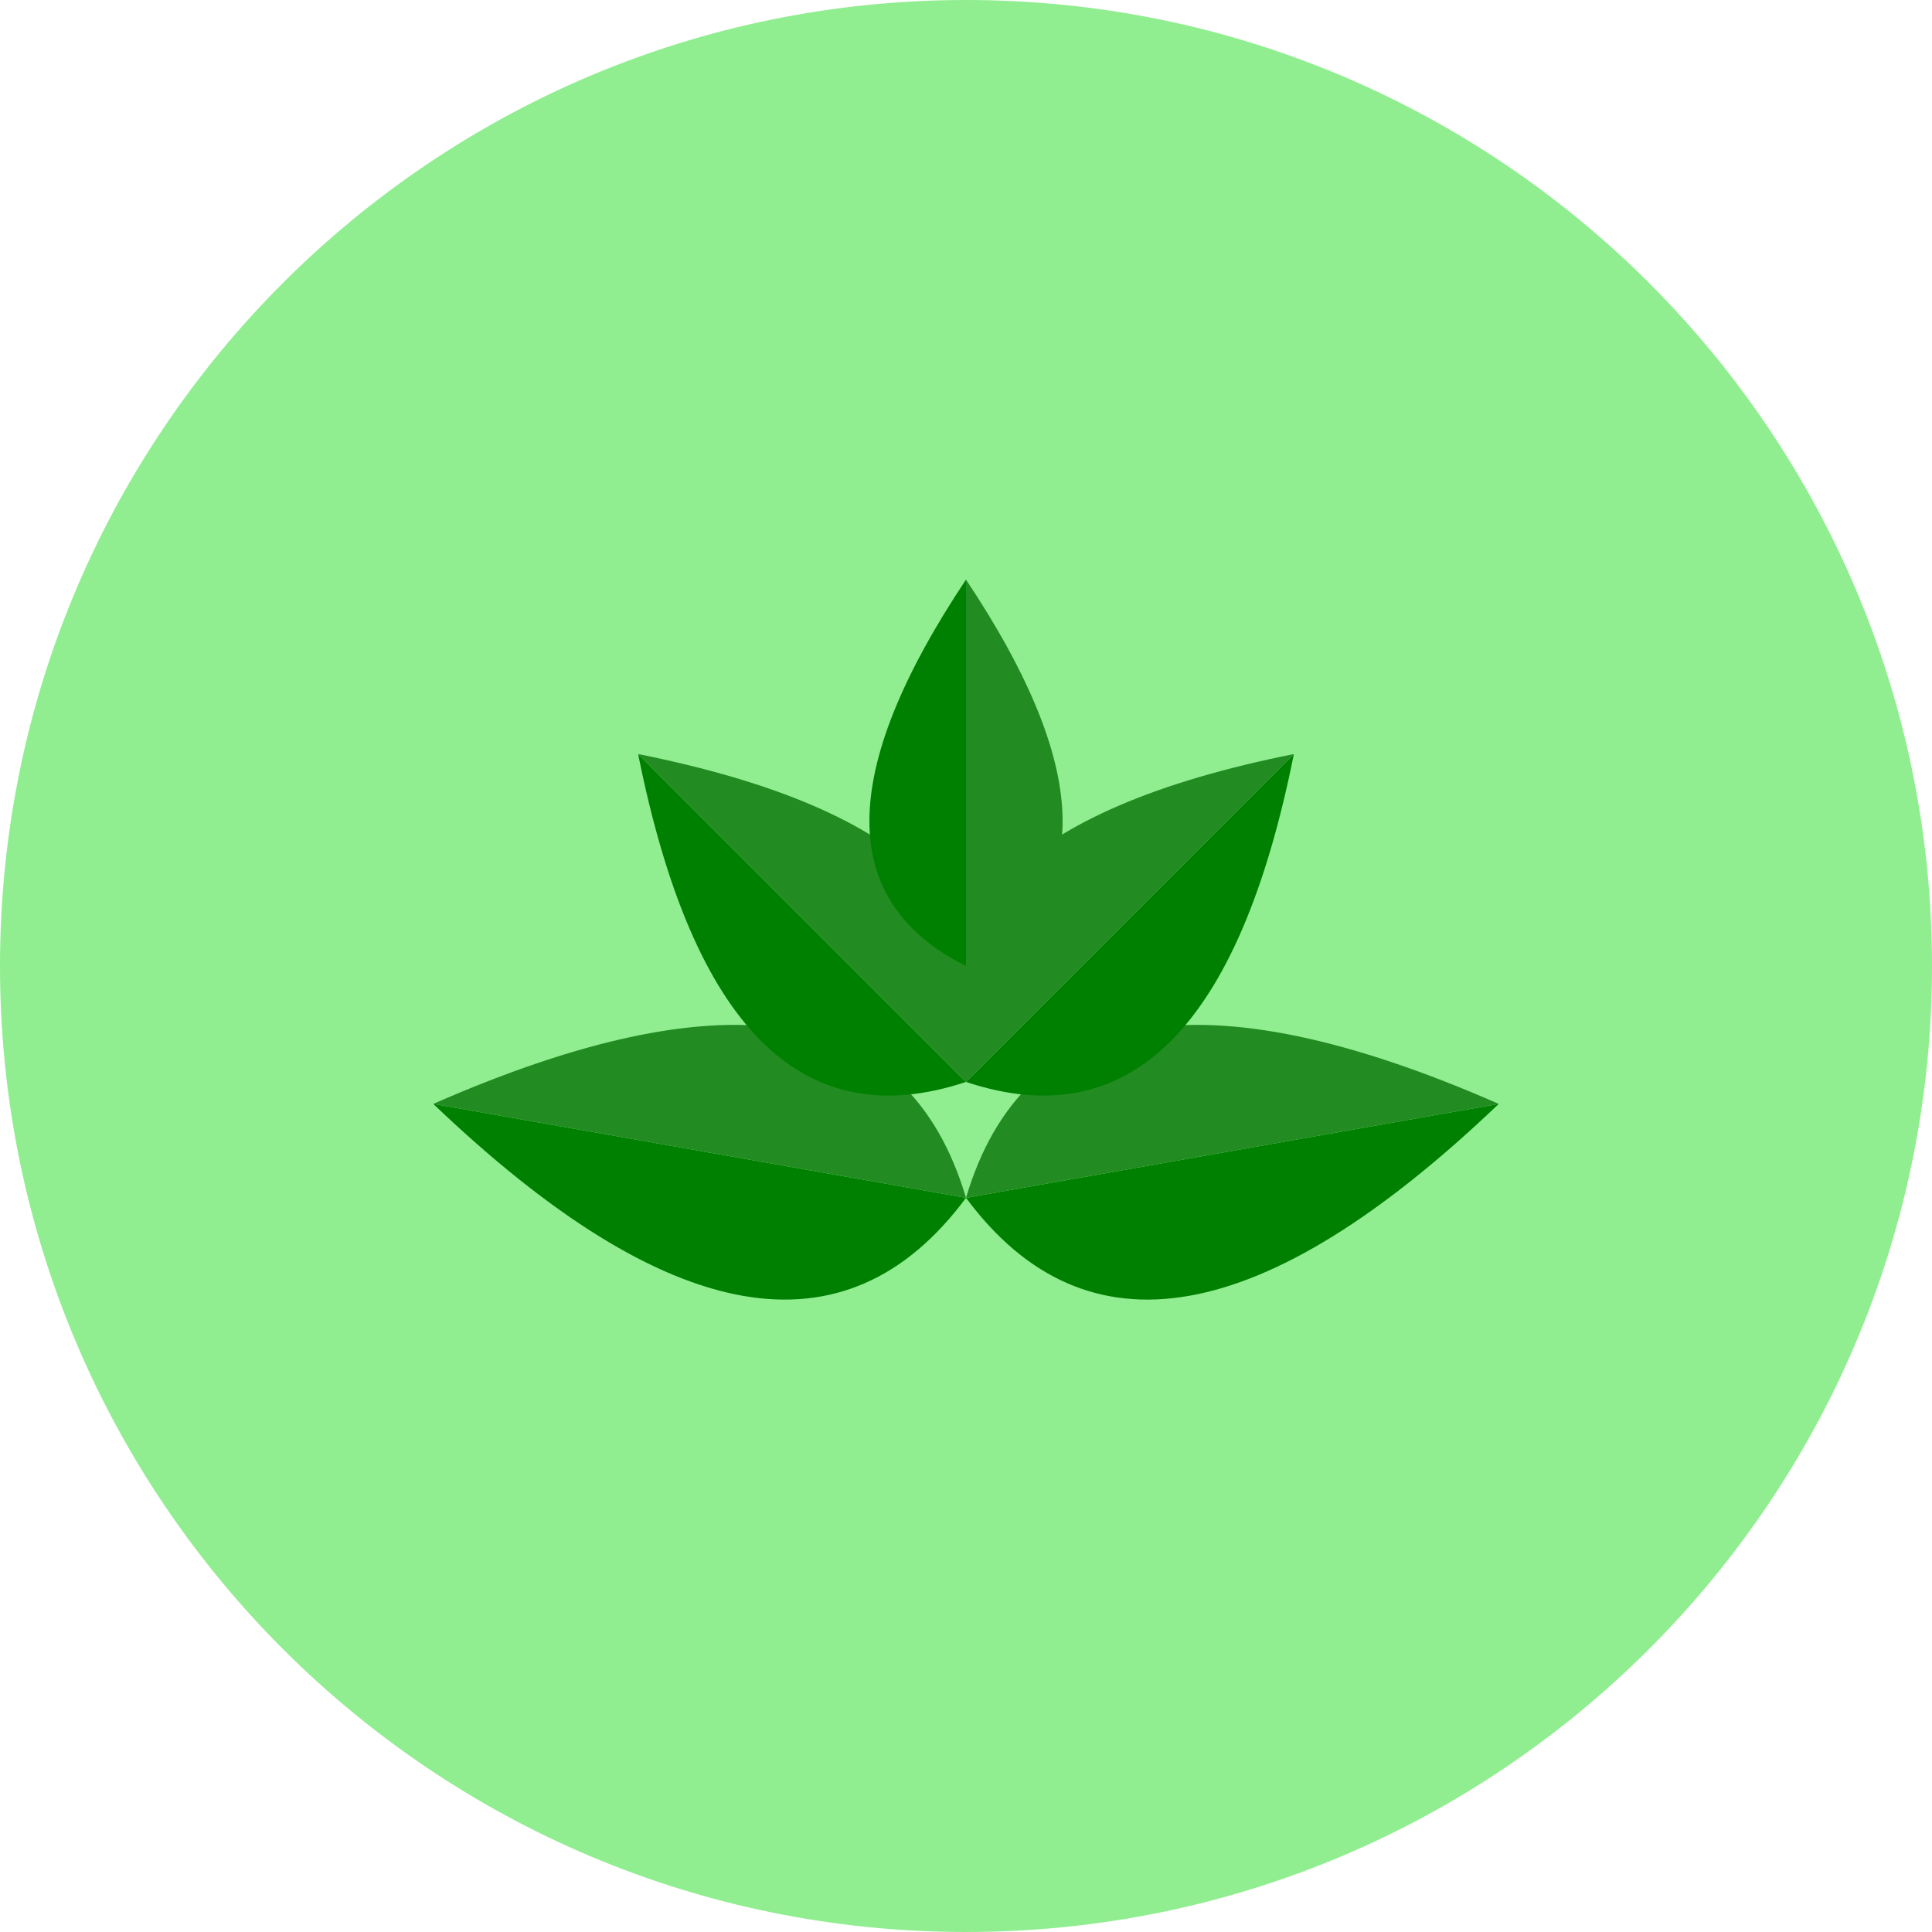
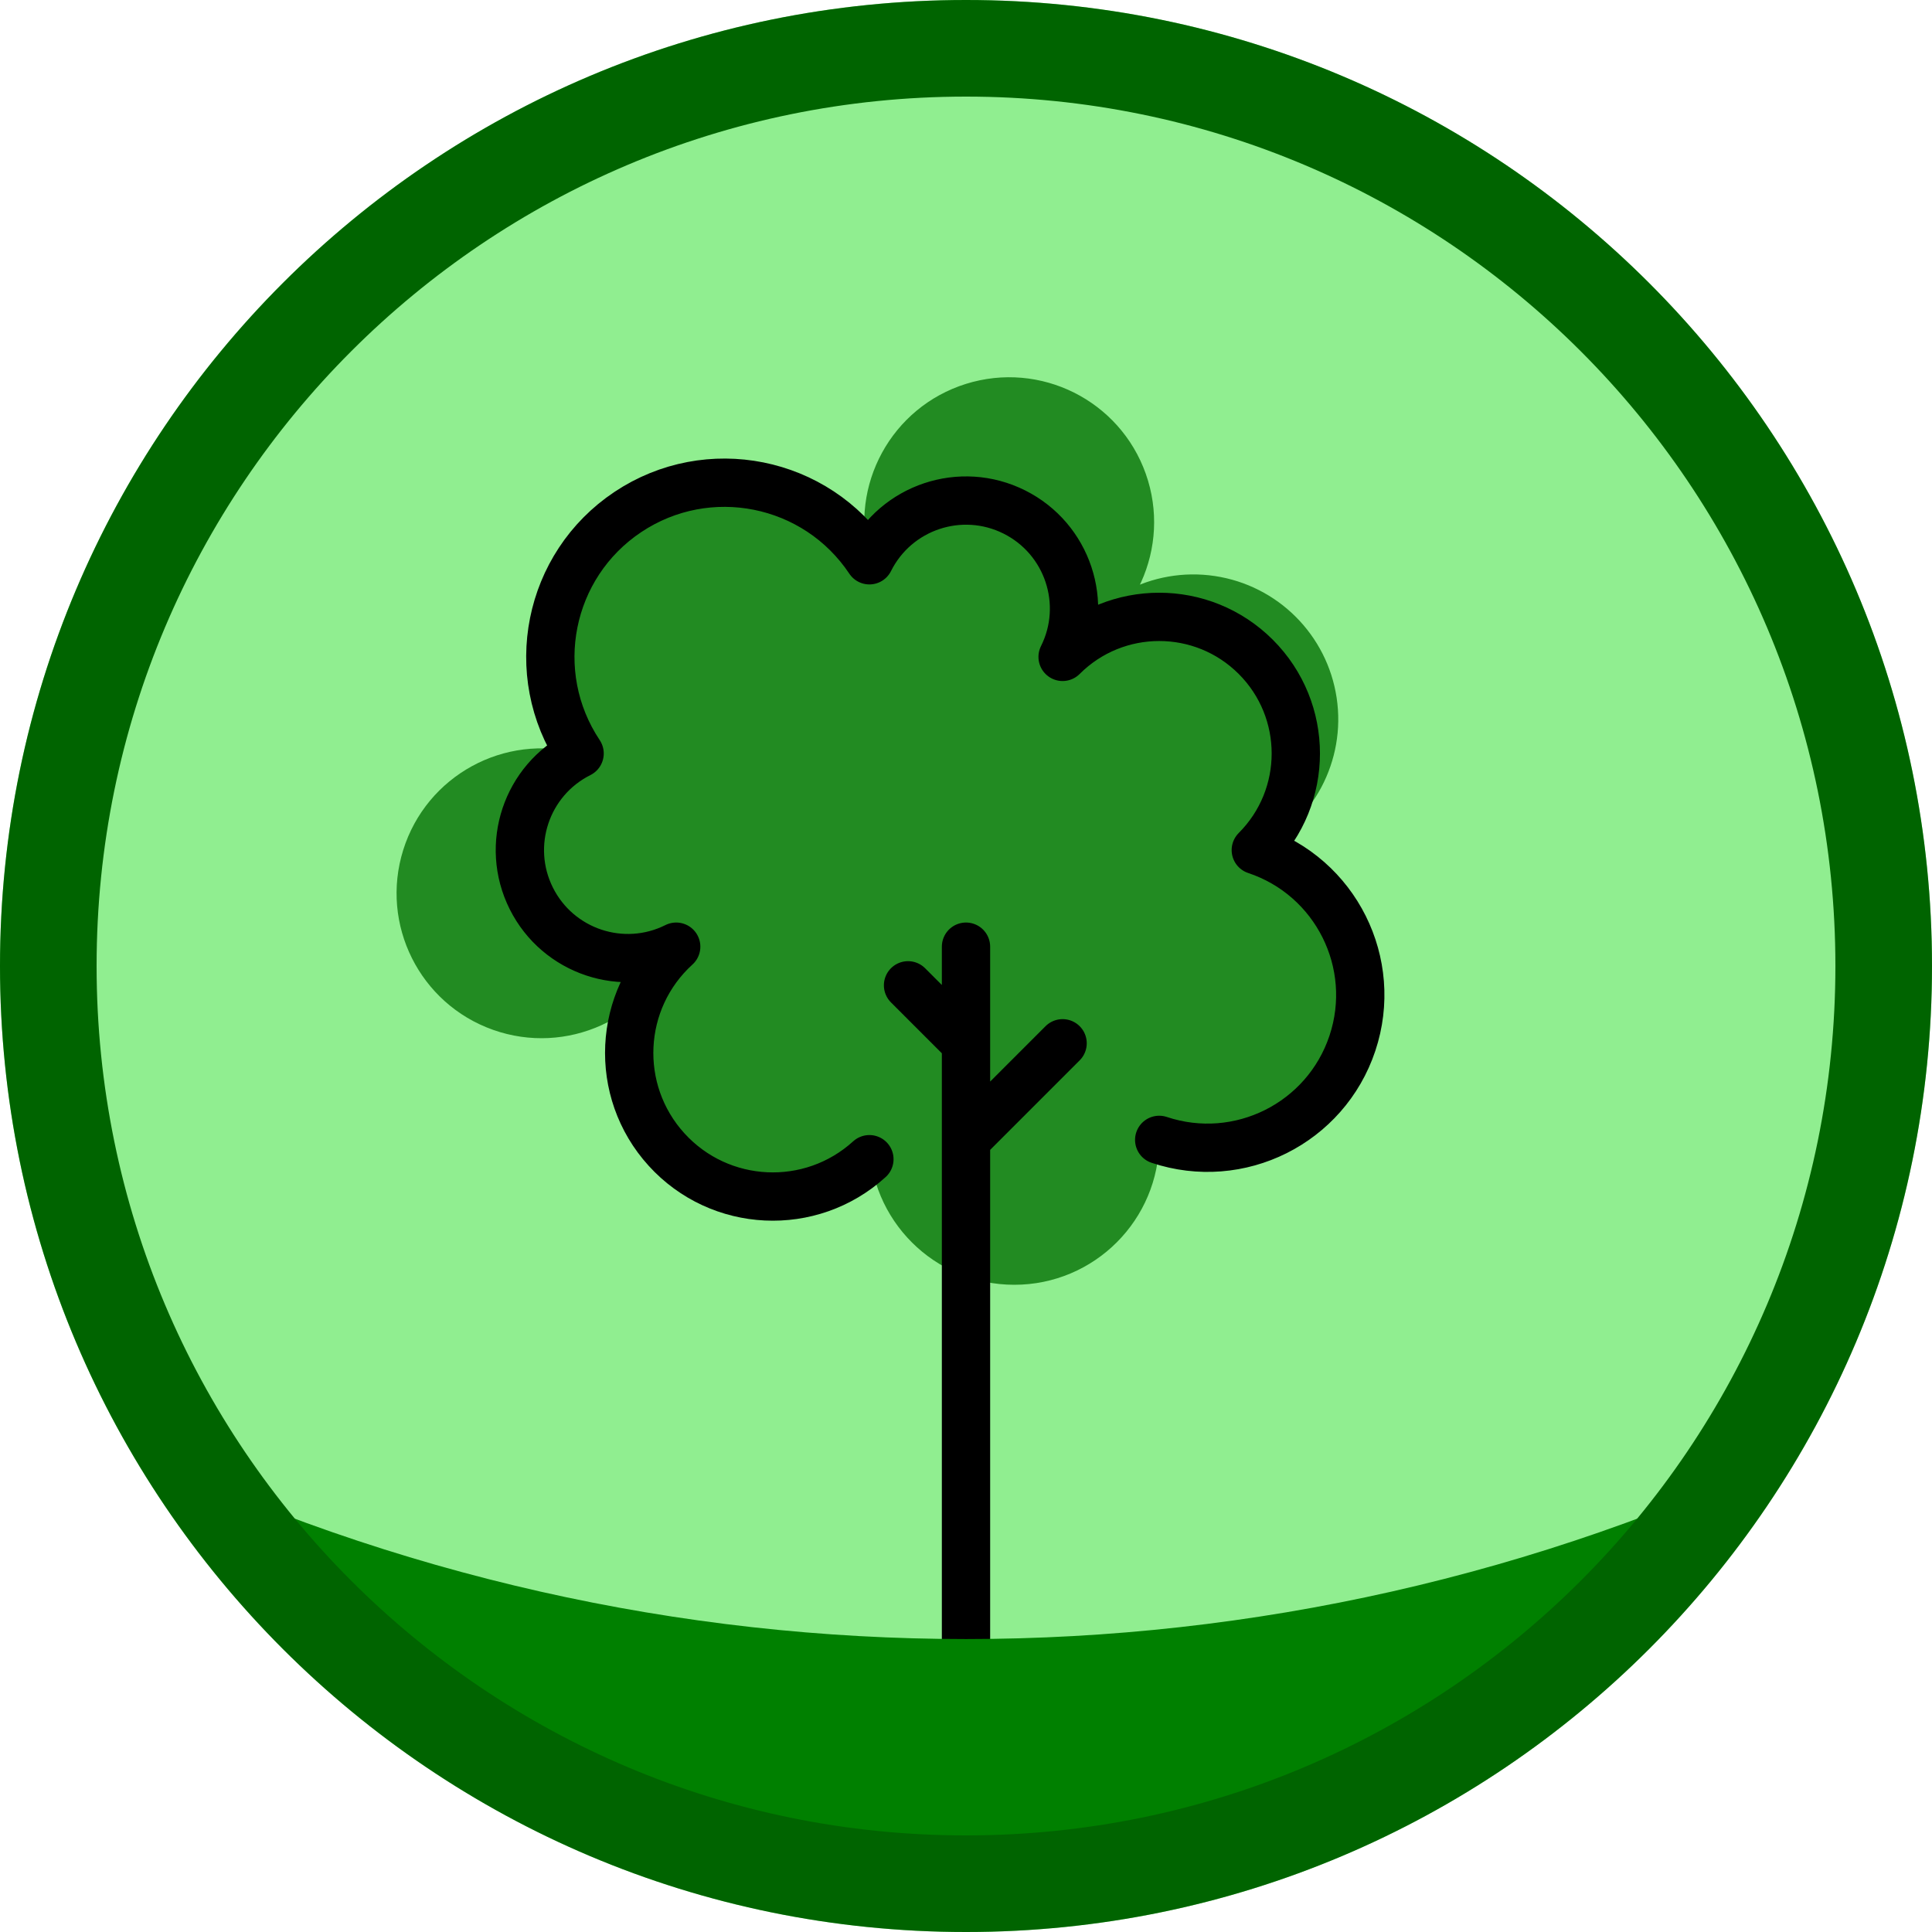
<svg xmlns="http://www.w3.org/2000/svg" viewBox="-100 -100 200 200">
  <circle r="100" fill="lightgreen" />
-   <use href="#leave" transform="translate(0,24) rotate(-80) scale(1.4,1.4)" />
-   <use href="#leave" transform="translate(0,24) rotate(80) scale(-1.4,1.4)" />
-   <use href="#leave" transform="translate(0,12) rotate(-45) scale(1.2,1.2)" />
-   <use href="#leave" transform="translate(0,12) rotate(45) scale(-1.2,1.2)" />
-   <g id="leave">
-     <path d="m0 0 q -20 -10 0 -40 z" fill="green" />
-     <path d="m0 0 q 20 -10 0 -40 z" fill="forestgreen" />
-   </g>
+   <path d=" m-10 20     a 15 15 0 1 1 -20 -22     a 15 15 0 1 1 -10 -20     a 15 15 0 1 1 30 -20     a 15 15 0 1 1 20 10     a 15 15 0 1 1 20 20     a 15 15 0 1 1 -10 30     a 15 15 0 1 1 -30 0       " fill="forestgreen" />
+   <path d=" m-10 20     a 10 10 0 1 1 -20 -22     a 10 10 0 1 1 -10 -20     a 10 10 0 1 1 30 -20     a 10 10 0 1 1 20 10     a 10 10 0 1 1 20 20     a 10 10 0 1 1 -10 30     m -20 -20     v 80     m 0 -60     l 10 -10      m -10 -0     l -6 -6     " fill="none" stroke="black" stroke-width="5" stroke-linecap="round" stroke-linejoin="round" />
+   <path d="m-86.5 50      a 200 200 0 0 0  173 0       a 100 100 0 0 1  -173 0      " fill="green" />
+   <circle r="95" stroke-width="10" fill="none" stroke="darkgreen" />
</svg>
